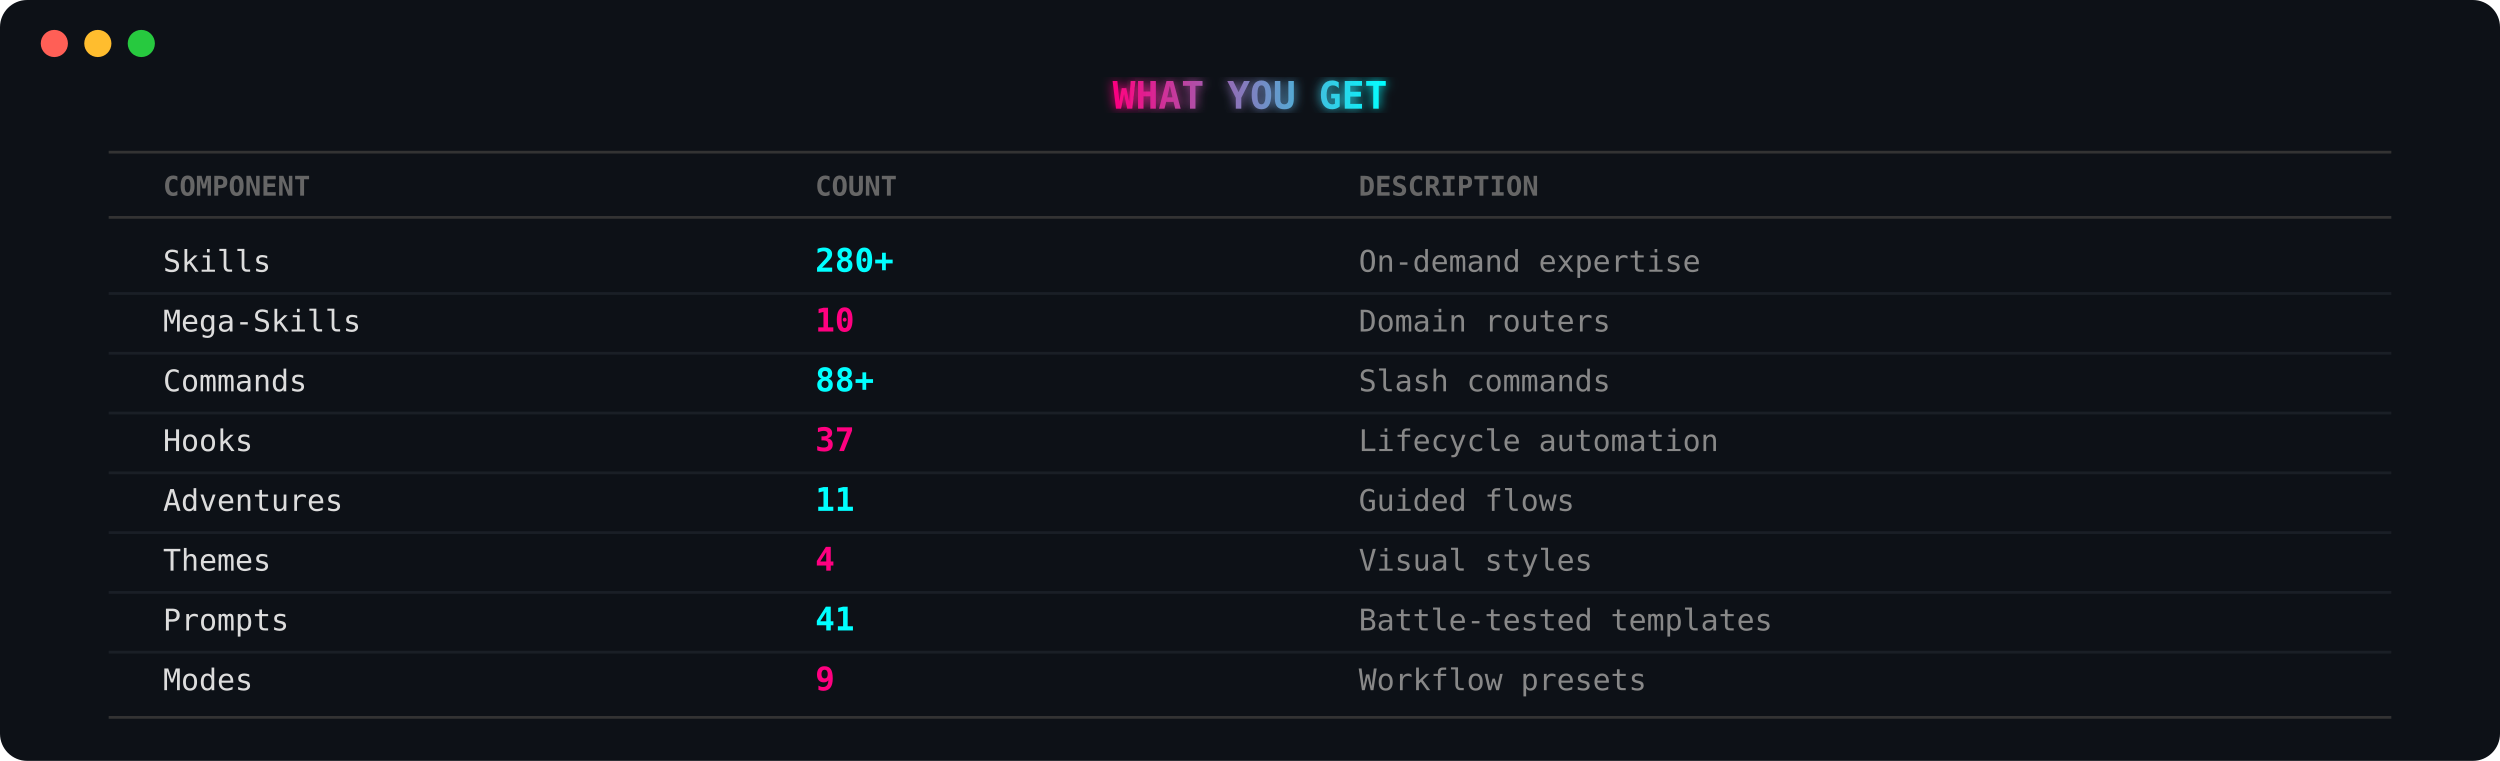
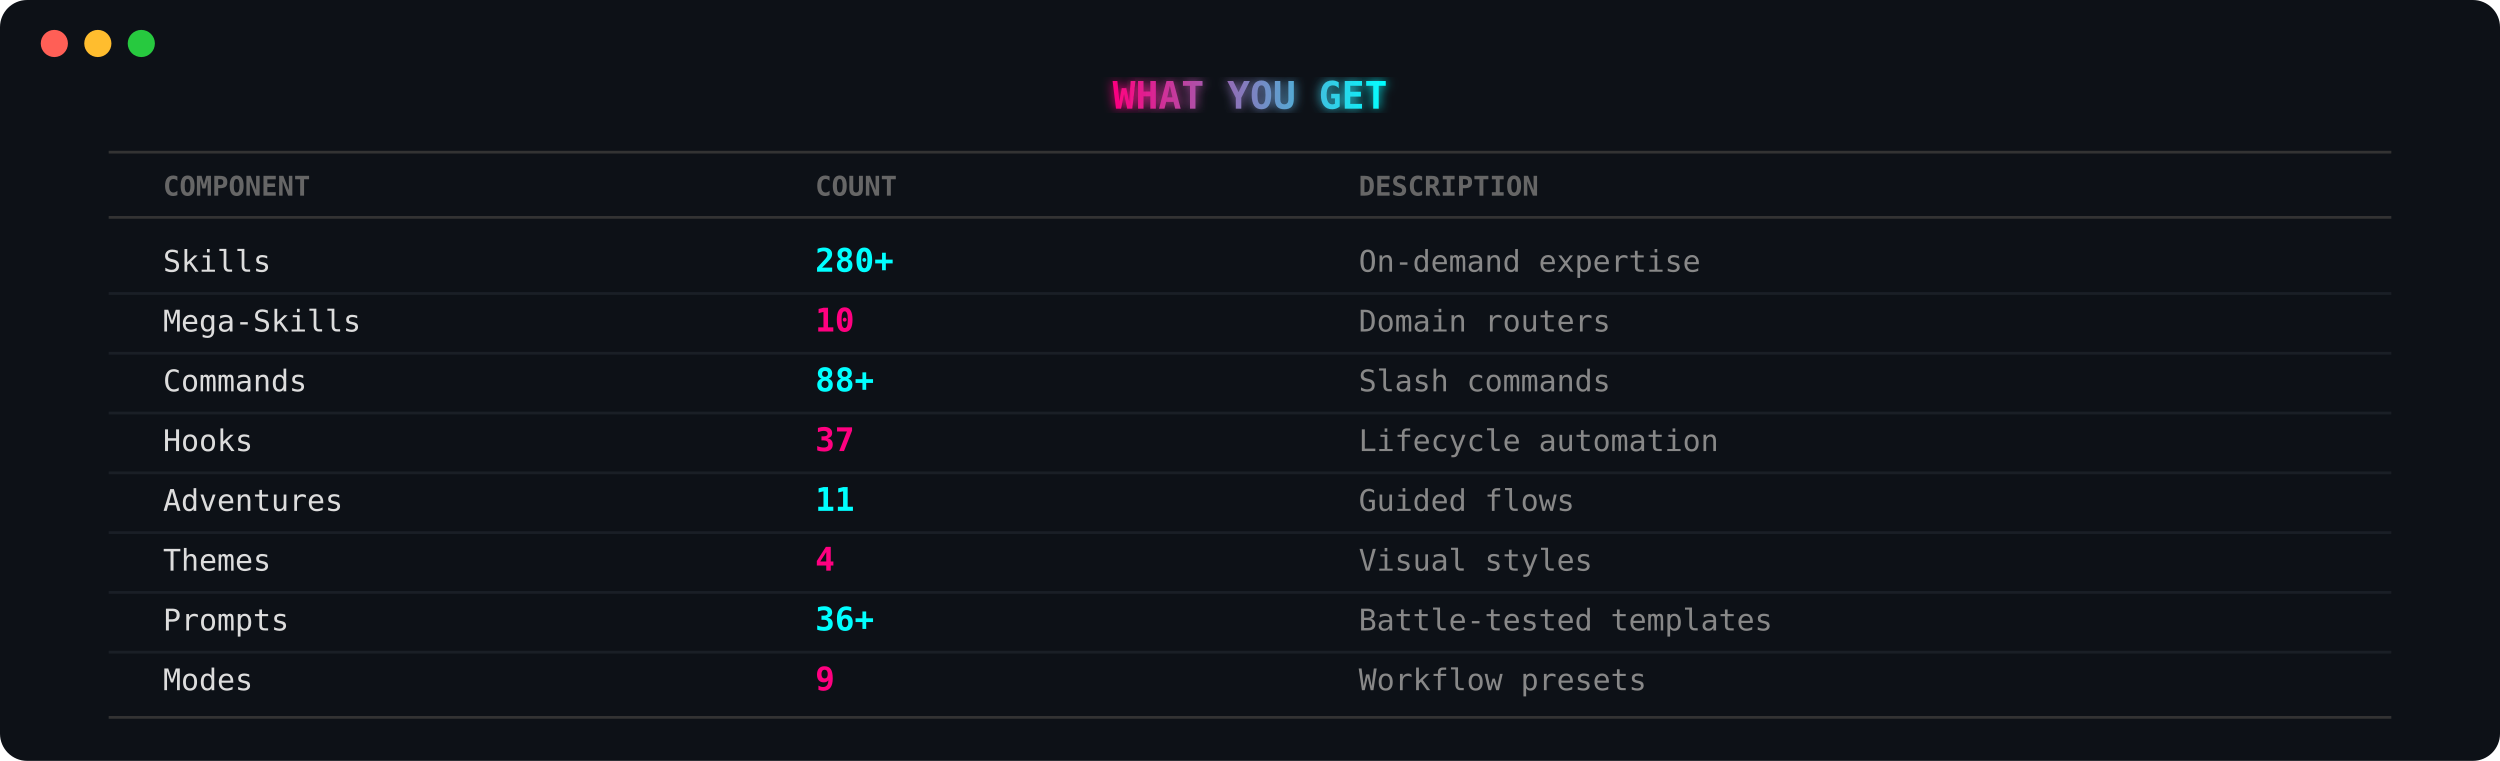
<svg xmlns="http://www.w3.org/2000/svg" width="920" height="280">
  <defs>
    <linearGradient id="g1" x1="0%" y1="0%" x2="100%" y2="0%">
      <stop offset="0%" style="stop-color:#ff0080" />
      <stop offset="100%" style="stop-color:#00ffff" />
    </linearGradient>
    <linearGradient id="g2" x1="0%" y1="0%" x2="0%" y2="100%">
      <stop offset="0%" style="stop-color:#ff0080" />
      <stop offset="100%" style="stop-color:#00ffff" />
    </linearGradient>
    <filter id="glow">
      <feGaussianBlur stdDeviation="2" result="b" />
      <feMerge>
        <feMergeNode in="b" />
        <feMergeNode in="SourceGraphic" />
      </feMerge>
    </filter>
  </defs>
  <rect width="100%" height="100%" rx="10" fill="#0d1117" />
  <circle cx="20" cy="16" r="5" fill="#ff5f56" />
  <circle cx="36" cy="16" r="5" fill="#ffbd2e" />
  <circle cx="52" cy="16" r="5" fill="#27c93f" />
  <text x="460" text-anchor="middle" filter="url(#glow)" y="40" fill="url(#g1)" font-family="'SF Mono','Fira Code',monospace" font-size="14" font-weight="bold" xml:space="preserve">WHAT YOU GET</text>
  <line x1="40" y1="56" x2="880" y2="56" stroke="#333" stroke-width="1" />
  <text x="60" y="72" fill="#666" font-family="'SF Mono','Fira Code',monospace" font-size="10" font-weight="bold" xml:space="preserve">COMPONENT</text>
  <text x="300" y="72" fill="#666" font-family="'SF Mono','Fira Code',monospace" font-size="10" font-weight="bold" xml:space="preserve">COUNT</text>
  <text x="500" y="72" fill="#666" font-family="'SF Mono','Fira Code',monospace" font-size="10" font-weight="bold" xml:space="preserve">DESCRIPTION</text>
  <line x1="40" y1="80" x2="880" y2="80" stroke="#333" stroke-width="1" />
  <text x="60" y="100" fill="#ddd" font-family="'SF Mono','Fira Code',monospace" font-size="11" xml:space="preserve">Skills</text>
  <text x="300" y="100" fill="#00ffff" font-family="'SF Mono','Fira Code',monospace" font-size="12" font-weight="bold" xml:space="preserve">280+</text>
  <text x="500" y="100" fill="#888" font-family="'SF Mono','Fira Code',monospace" font-size="11" xml:space="preserve">On-demand expertise</text>
  <line x1="40" y1="108" x2="880" y2="108" stroke="#1a1f26" stroke-width="1" />
  <text x="60" y="122" fill="#ddd" font-family="'SF Mono','Fira Code',monospace" font-size="11" xml:space="preserve">Mega-Skills</text>
  <text x="300" y="122" fill="#ff0080" font-family="'SF Mono','Fira Code',monospace" font-size="12" font-weight="bold" xml:space="preserve">10</text>
  <text x="500" y="122" fill="#888" font-family="'SF Mono','Fira Code',monospace" font-size="11" xml:space="preserve">Domain routers</text>
  <line x1="40" y1="130" x2="880" y2="130" stroke="#1a1f26" stroke-width="1" />
  <text x="60" y="144" fill="#ddd" font-family="'SF Mono','Fira Code',monospace" font-size="11" xml:space="preserve">Commands</text>
  <text x="300" y="144" fill="#00ffff" font-family="'SF Mono','Fira Code',monospace" font-size="12" font-weight="bold" xml:space="preserve">88+</text>
  <text x="500" y="144" fill="#888" font-family="'SF Mono','Fira Code',monospace" font-size="11" xml:space="preserve">Slash commands</text>
  <line x1="40" y1="152" x2="880" y2="152" stroke="#1a1f26" stroke-width="1" />
  <text x="60" y="166" fill="#ddd" font-family="'SF Mono','Fira Code',monospace" font-size="11" xml:space="preserve">Hooks</text>
  <text x="300" y="166" fill="#ff0080" font-family="'SF Mono','Fira Code',monospace" font-size="12" font-weight="bold" xml:space="preserve">37</text>
  <text x="500" y="166" fill="#888" font-family="'SF Mono','Fira Code',monospace" font-size="11" xml:space="preserve">Lifecycle automation</text>
  <line x1="40" y1="174" x2="880" y2="174" stroke="#1a1f26" stroke-width="1" />
  <text x="60" y="188" fill="#ddd" font-family="'SF Mono','Fira Code',monospace" font-size="11" xml:space="preserve">Adventures</text>
  <text x="300" y="188" fill="#00ffff" font-family="'SF Mono','Fira Code',monospace" font-size="12" font-weight="bold" xml:space="preserve">11</text>
  <text x="500" y="188" fill="#888" font-family="'SF Mono','Fira Code',monospace" font-size="11" xml:space="preserve">Guided flows</text>
  <line x1="40" y1="196" x2="880" y2="196" stroke="#1a1f26" stroke-width="1" />
  <text x="60" y="210" fill="#ddd" font-family="'SF Mono','Fira Code',monospace" font-size="11" xml:space="preserve">Themes</text>
  <text x="300" y="210" fill="#ff0080" font-family="'SF Mono','Fira Code',monospace" font-size="12" font-weight="bold" xml:space="preserve">4</text>
  <text x="500" y="210" fill="#888" font-family="'SF Mono','Fira Code',monospace" font-size="11" xml:space="preserve">Visual styles</text>
  <line x1="40" y1="218" x2="880" y2="218" stroke="#1a1f26" stroke-width="1" />
  <text x="60" y="232" fill="#ddd" font-family="'SF Mono','Fira Code',monospace" font-size="11" xml:space="preserve">Prompts</text>
-   <text x="300" y="232" fill="#00ffff" font-family="'SF Mono','Fira Code',monospace" font-size="12" font-weight="bold" xml:space="preserve">41</text>
+   <text x="300" y="232" fill="#00ffff" font-family="'SF Mono','Fira Code',monospace" font-size="12" font-weight="bold" xml:space="preserve">36+</text>
  <text x="500" y="232" fill="#888" font-family="'SF Mono','Fira Code',monospace" font-size="11" xml:space="preserve">Battle-tested templates</text>
  <line x1="40" y1="240" x2="880" y2="240" stroke="#1a1f26" stroke-width="1" />
  <text x="60" y="254" fill="#ddd" font-family="'SF Mono','Fira Code',monospace" font-size="11" xml:space="preserve">Modes</text>
  <text x="300" y="254" fill="#ff0080" font-family="'SF Mono','Fira Code',monospace" font-size="12" font-weight="bold" xml:space="preserve">9</text>
  <text x="500" y="254" fill="#888" font-family="'SF Mono','Fira Code',monospace" font-size="11" xml:space="preserve">Workflow presets</text>
  <line x1="40" y1="264" x2="880" y2="264" stroke="#333" stroke-width="1" />
</svg>
